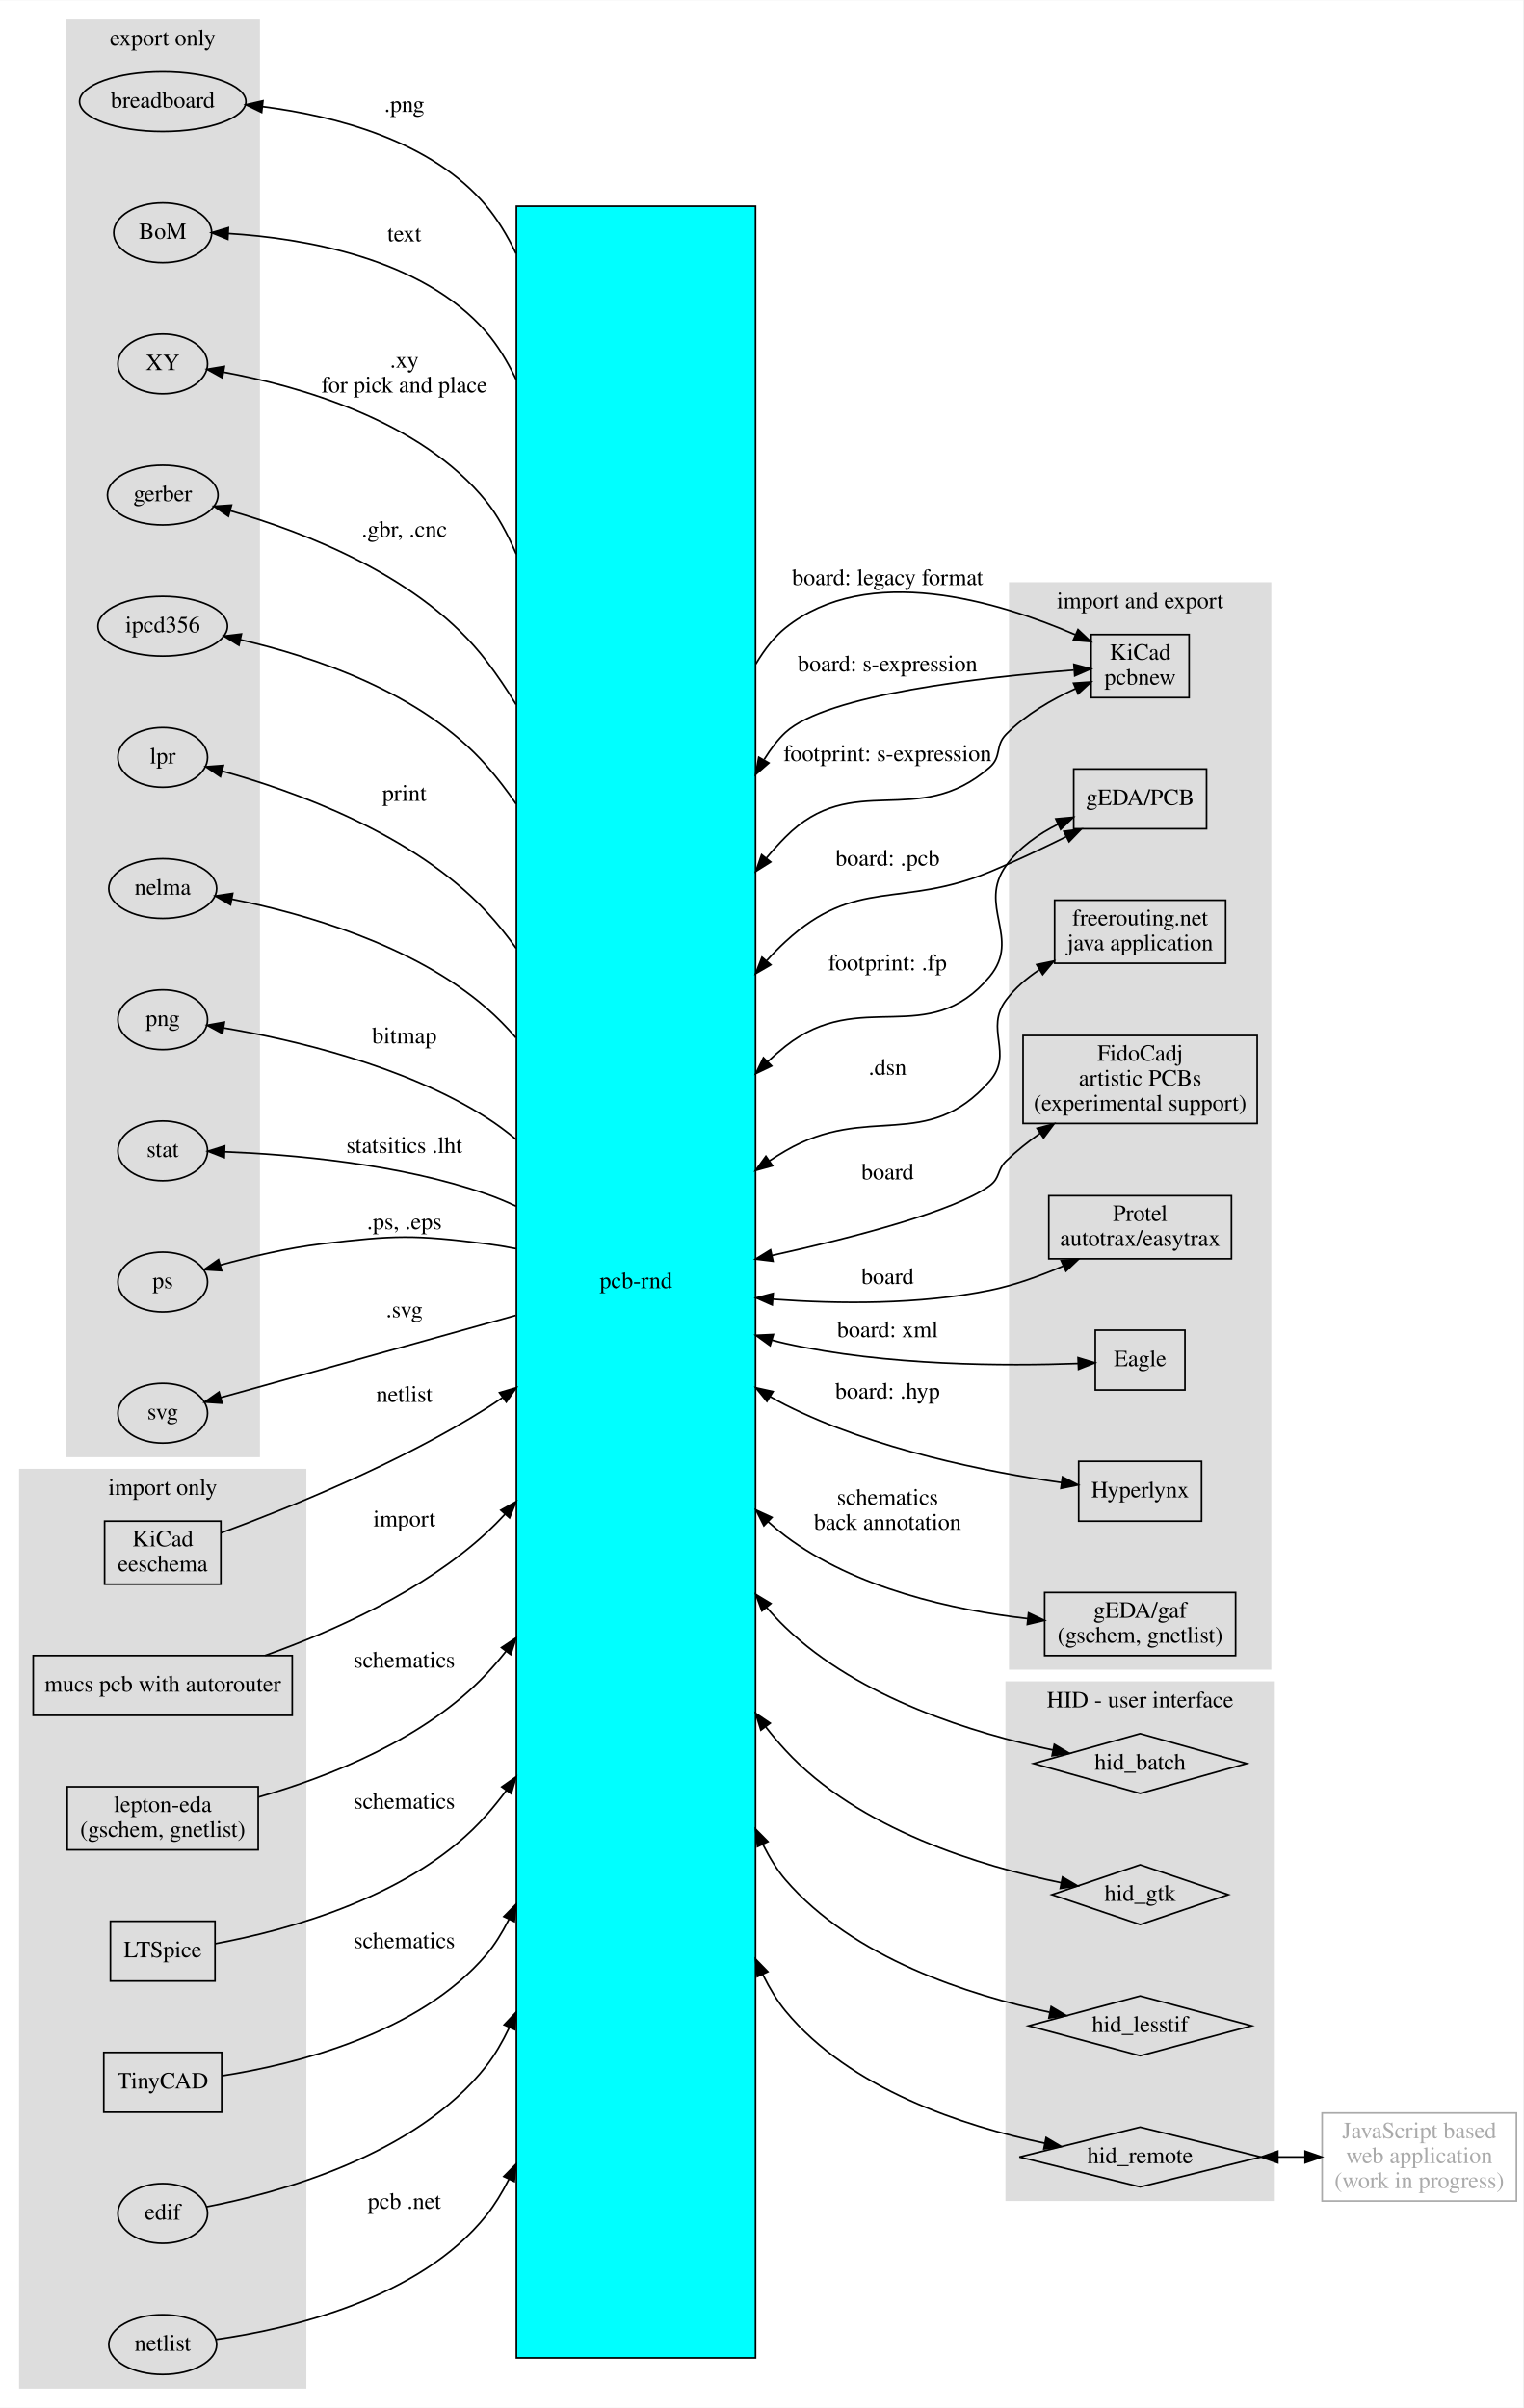
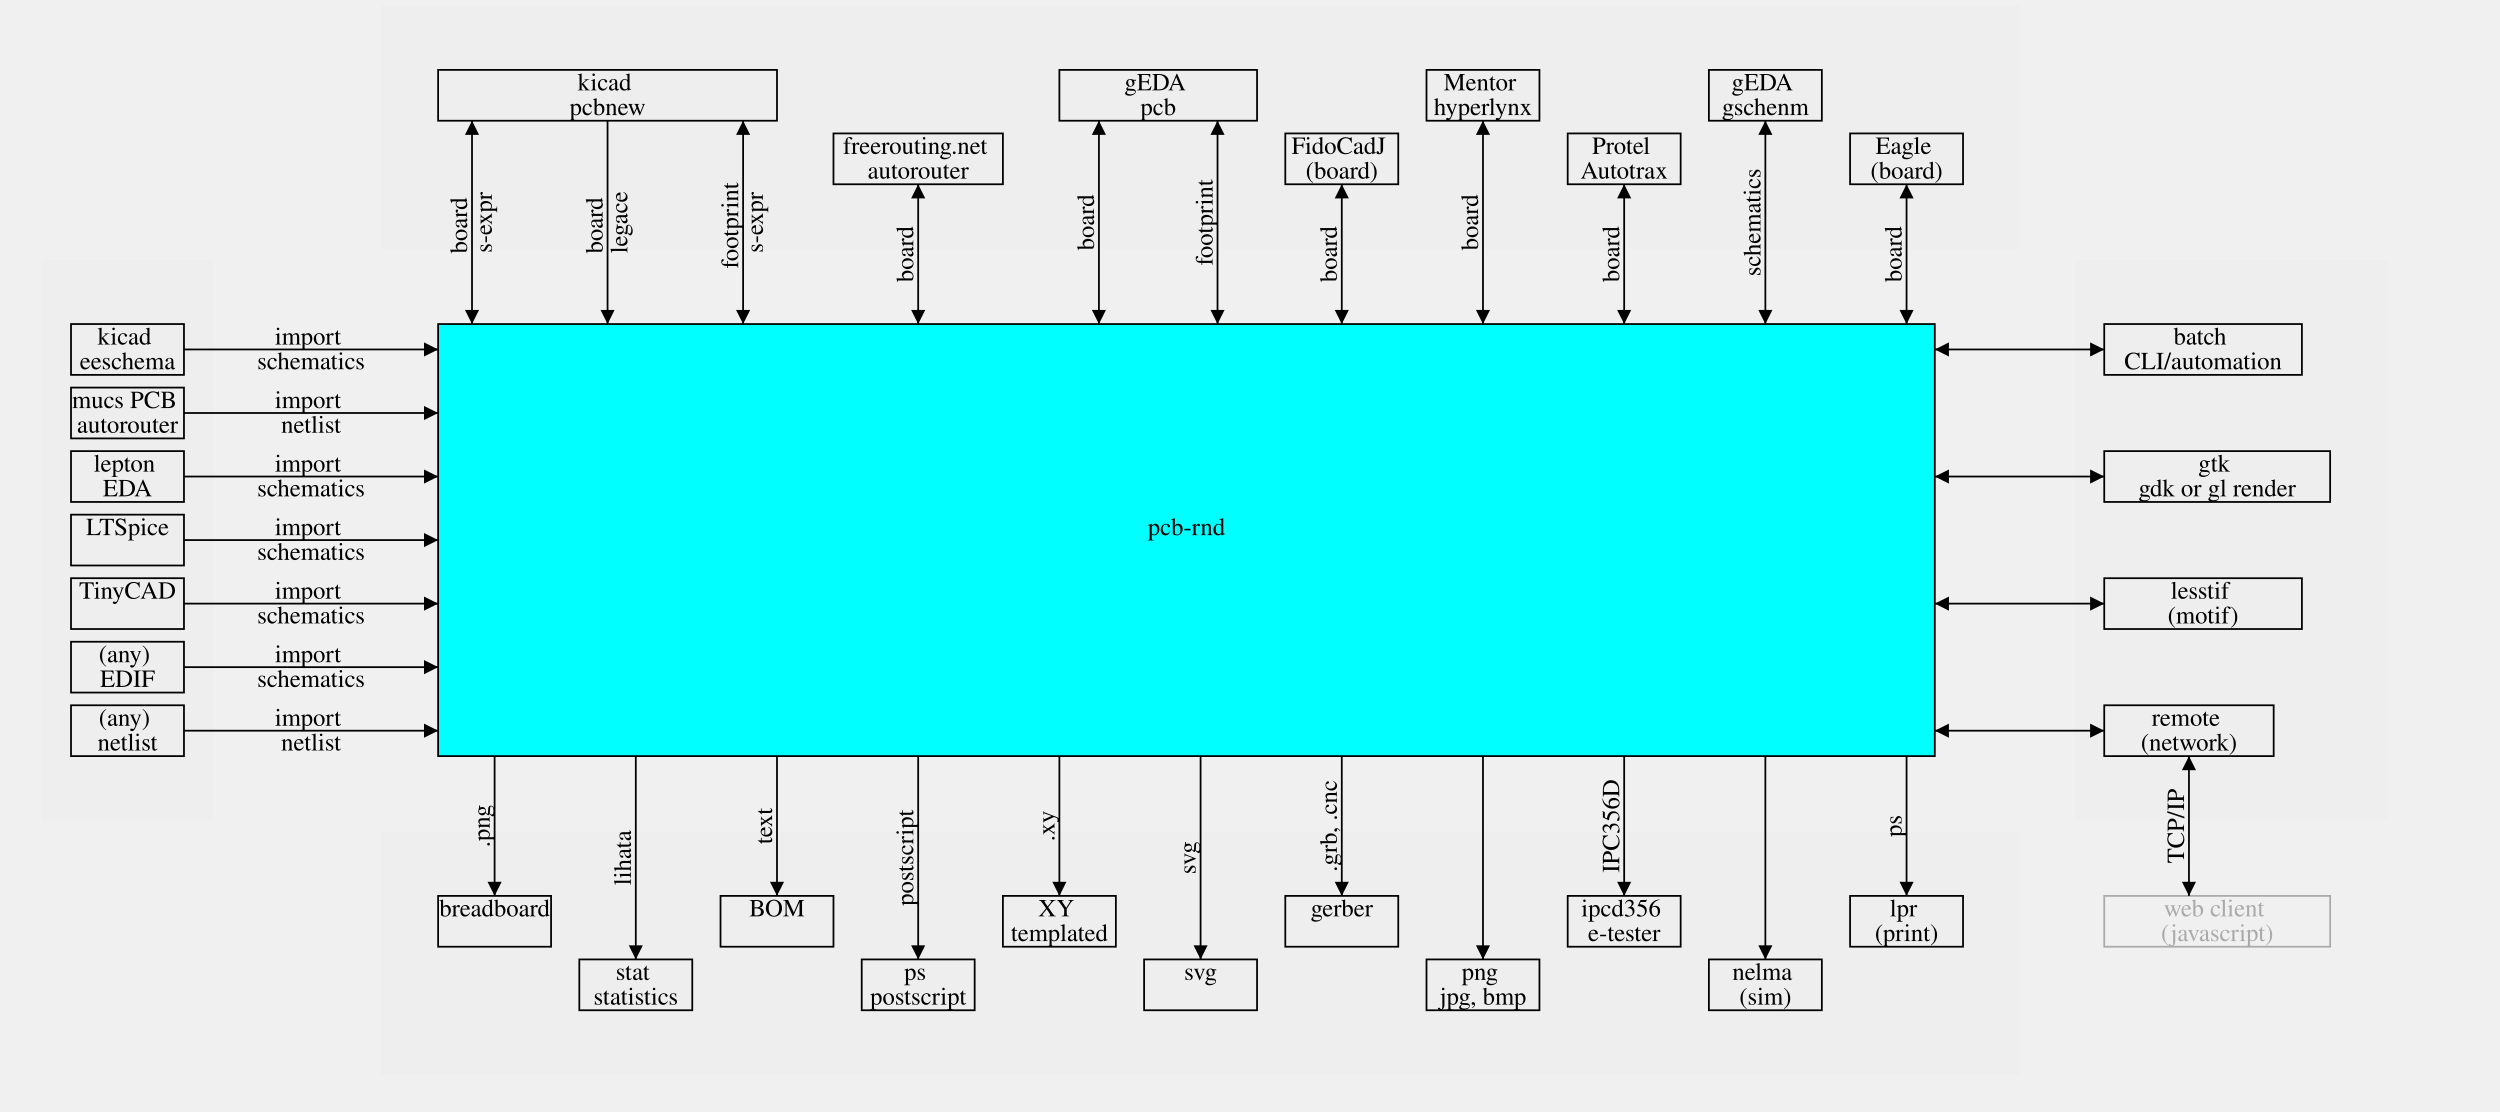
- <svg xmlns="http://www.w3.org/2000/svg" width="917pt" height="1450pt" viewBox="0.00 0.00 917.23 1450.00">
-   <g id="graph0" class="graph" transform="scale(1 1) rotate(0) translate(4 1446)">
-     <polygon fill="white" stroke="none" points="-4,4 -4,-1446 913.227,-1446 913.227,4 -4,4" />
-     <g id="clust1" class="cluster">
-       <polygon fill="#dddddd" stroke="#dddddd" points="602,-121 602,-433 763.227,-433 763.227,-121 602,-121" />
-       <text text-anchor="middle" x="682.613" y="-417.8" font-family="Times,serif" font-size="14.00">HID - user interface</text>
-     </g>
-     <g id="clust2" class="cluster">
-       <polygon fill="#dddddd" stroke="#dddddd" points="8,-8 8,-561 180,-561 180,-8 8,-8" />
-       <text text-anchor="middle" x="94" y="-545.8" font-family="Times,serif" font-size="14.00">import only</text>
-     </g>
-     <g id="clust3" class="cluster">
-       <polygon fill="#dddddd" stroke="#dddddd" points="35.954,-569 35.954,-1434 152.046,-1434 152.046,-569 35.954,-569" />
-       <text text-anchor="middle" x="94" y="-1418.8" font-family="Times,serif" font-size="14.00">export only</text>
-     </g>
-     <g id="clust4" class="cluster">
-       <polygon fill="#dddddd" stroke="#dddddd" points="604.113,-441 604.113,-1095 761.113,-1095 761.113,-441 604.113,-441" />
-       <text text-anchor="middle" x="682.613" y="-1079.8" font-family="Times,serif" font-size="14.00">import and export</text>
-     </g>
-     <g id="node1" class="node">
-       <polygon fill="cyan" stroke="black" points="451,-1322 307,-1322 307,-26 451,-26 451,-1322" />
-       <text text-anchor="middle" x="379" y="-670.3" font-family="Times,serif" font-size="14.00">pcb-rnd</text>
-     </g>
-     <g id="node2" class="node">
-       <polygon fill="none" stroke="black" points="712.113,-1064 653.113,-1064 653.113,-1026 712.113,-1026 712.113,-1064" />
-       <text text-anchor="middle" x="682.613" y="-1048.8" font-family="Times,serif" font-size="14.00">KiCad</text>
-       <text text-anchor="middle" x="682.613" y="-1033.8" font-family="Times,serif" font-size="14.00">pcbnew</text>
-     </g>
-     <g id="edge1" class="edge">
-       <path fill="none" stroke="black" d="M451.14,-1046.22C456.687,-1055.49 462.632,-1062.91 469,-1068 518.684,-1107.71 597.085,-1083.97 643.518,-1063.92" />
-       <polygon fill="black" stroke="black" points="645.216,-1067 652.919,-1059.72 642.361,-1060.61 645.216,-1067" />
-       <text text-anchor="middle" x="530.5" y="-1093.8" font-family="Times,serif" font-size="14.00">board: legacy format</text>
-     </g>
-     <g id="edge2" class="edge">
-       <path fill="none" stroke="black" d="M456.192,-988.734C460.316,-995.408 464.587,-1000.91 469,-1005 493.737,-1027.91 588.344,-1038.36 642.657,-1042.56" />
-       <polygon fill="black" stroke="black" points="459.029,-986.641 451.048,-979.673 452.942,-990.098 459.029,-986.641" />
-       <polygon fill="black" stroke="black" points="642.719,-1046.07 652.949,-1043.32 643.233,-1039.09 642.719,-1046.07" />
-       <text text-anchor="middle" x="530.5" y="-1041.8" font-family="Times,serif" font-size="14.00">board: s-expression</text>
-     </g>
-     <g id="edge3" class="edge">
-       <path fill="none" stroke="black" d="M457.555,-929.4C461.196,-933.767 465.009,-937.975 469,-942 509.674,-983.018 548.499,-945.993 592,-984 599.484,-990.539 595.015,-996.931 602,-1004 613.653,-1015.79 629.413,-1024.88 643.836,-1031.46" />
-       <polygon fill="black" stroke="black" points="460.142,-927.03 451.183,-921.374 454.66,-931.382 460.142,-927.03" />
-       <polygon fill="black" stroke="black" points="642.494,-1034.69 653.064,-1035.43 645.26,-1028.26 642.494,-1034.69" />
-       <text text-anchor="middle" x="530.5" y="-987.8" font-family="Times,serif" font-size="14.00">footprint: s-expression</text>
-     </g>
-     <g id="node4" class="node">
-       <polygon fill="none" stroke="black" points="722.613,-983 642.613,-983 642.613,-947 722.613,-947 722.613,-983" />
-       <text text-anchor="middle" x="682.613" y="-961.3" font-family="Times,serif" font-size="14.00">gEDA/PCB</text>
-     </g>
-     <g id="edge9" class="edge">
-       <path fill="none" stroke="black" d="M457.754,-867.605C461.343,-871.584 465.09,-875.393 469,-879 511.458,-918.169 538.632,-898.892 592,-921 607.237,-927.312 623.528,-935.011 637.984,-942.193" />
-       <polygon fill="black" stroke="black" points="460.201,-865.082 451.044,-859.754 454.88,-869.63 460.201,-865.082" />
-       <polygon fill="black" stroke="black" points="636.683,-945.456 647.19,-946.819 639.826,-939.202 636.683,-945.456" />
-       <text text-anchor="middle" x="530.5" y="-924.8" font-family="Times,serif" font-size="14.00">board: .pcb</text>
-     </g>
-     <g id="edge10" class="edge">
-       <path fill="none" stroke="black" d="M458.445,-806.845C461.856,-810.064 465.374,-813.128 469,-816 514.278,-851.871 555.01,-813.631 592,-858 611.279,-881.125 584.343,-900.614 602,-925 609.807,-935.783 621.363,-943.836 633.264,-949.777" />
-       <polygon fill="black" stroke="black" points="460.7,-804.15 451.15,-799.561 455.754,-809.104 460.7,-804.15" />
-       <polygon fill="black" stroke="black" points="631.824,-952.967 642.377,-953.918 634.721,-946.594 631.824,-952.967" />
-       <text text-anchor="middle" x="530.5" y="-861.8" font-family="Times,serif" font-size="14.00">footprint: .fp</text>
-     </g>
-     <g id="node5" class="node">
-       <polygon fill="none" stroke="black" points="734.113,-904 631.113,-904 631.113,-866 734.113,-866 734.113,-904" />
-       <text text-anchor="middle" x="682.613" y="-888.8" font-family="Times,serif" font-size="14.00">freerouting.net</text>
-       <text text-anchor="middle" x="682.613" y="-873.8" font-family="Times,serif" font-size="14.00">java application</text>
-     </g>
-     <g id="edge11" class="edge">
-       <path fill="none" stroke="black" d="M459.377,-747.007C462.563,-749.115 465.775,-751.122 469,-753 518.914,-782.078 553.844,-751.63 592,-795 606.682,-811.688 588.579,-826.283 602,-844 607.33,-851.037 614.213,-856.969 621.697,-861.941" />
-       <polygon fill="black" stroke="black" points="461.227,-744.031 451.014,-741.212 457.24,-749.785 461.227,-744.031" />
-       <polygon fill="black" stroke="black" points="620.326,-865.2 630.701,-867.344 623.927,-859.198 620.326,-865.2" />
-       <text text-anchor="middle" x="530.5" y="-798.8" font-family="Times,serif" font-size="14.00">.dsn</text>
-     </g>
-     <g id="node12" class="node">
-       <polygon fill="none" stroke="black" points="753.113,-822.5 612.113,-822.5 612.113,-769.5 753.113,-769.5 753.113,-822.5" />
-       <text text-anchor="middle" x="682.613" y="-807.3" font-family="Times,serif" font-size="14.00">FidoCadj</text>
-       <text text-anchor="middle" x="682.613" y="-792.3" font-family="Times,serif" font-size="14.00">artistic PCBs</text>
-       <text text-anchor="middle" x="682.613" y="-777.3" font-family="Times,serif" font-size="14.00">(experimental support)</text>
-     </g>
-     <g id="edge4" class="edge">
-       <path fill="none" stroke="black" d="M460.976,-690.007C511.482,-701.148 570.785,-716.696 592,-732 598.498,-736.687 596.233,-741.438 602,-747 608.13,-752.911 615.091,-758.458 622.286,-763.541" />
-       <polygon fill="black" stroke="black" points="461.522,-686.544 451.006,-687.839 460.034,-693.384 461.522,-686.544" />
-       <polygon fill="black" stroke="black" points="620.556,-766.596 630.803,-769.289 624.472,-760.794 620.556,-766.596" />
-       <text text-anchor="middle" x="530.5" y="-735.8" font-family="Times,serif" font-size="14.00">board</text>
-     </g>
-     <g id="node13" class="node">
-       <polygon fill="none" stroke="black" points="737.613,-726 627.613,-726 627.613,-688 737.613,-688 737.613,-726" />
-       <text text-anchor="middle" x="682.613" y="-710.8" font-family="Times,serif" font-size="14.00">Protel</text>
-       <text text-anchor="middle" x="682.613" y="-695.8" font-family="Times,serif" font-size="14.00">autotrax/easytrax</text>
-     </g>
-     <g id="edge5" class="edge">
-       <path fill="none" stroke="black" d="M461.537,-663.645C501.265,-660.731 549.518,-660.365 592,-669 606.935,-672.036 622.469,-677.649 636.327,-683.646" />
-       <polygon fill="black" stroke="black" points="461.054,-660.173 451.365,-664.46 461.613,-667.15 461.054,-660.173" />
-       <polygon fill="black" stroke="black" points="635.069,-686.919 645.624,-687.833 637.943,-680.536 635.069,-686.919" />
-       <text text-anchor="middle" x="530.5" y="-672.8" font-family="Times,serif" font-size="14.00">board</text>
-     </g>
-     <g id="node14" class="node">
-       <polygon fill="none" stroke="black" points="709.613,-645 655.613,-645 655.613,-609 709.613,-609 709.613,-645" />
-       <text text-anchor="middle" x="682.613" y="-623.3" font-family="Times,serif" font-size="14.00">Eagle</text>
-     </g>
-     <g id="edge6" class="edge">
-       <path fill="none" stroke="black" d="M460.957,-639.002C463.651,-638.268 466.336,-637.597 469,-637 529.665,-623.403 602.422,-623.358 645.175,-624.926" />
-       <polygon fill="black" stroke="black" points="459.777,-635.701 451.191,-641.908 461.774,-642.41 459.777,-635.701" />
-       <polygon fill="black" stroke="black" points="645.235,-628.432 655.372,-625.352 645.527,-621.438 645.235,-628.432" />
-       <text text-anchor="middle" x="530.5" y="-640.8" font-family="Times,serif" font-size="14.00">board: xml</text>
-     </g>
-     <g id="node15" class="node">
-       <polygon fill="none" stroke="black" points="719.613,-566 645.613,-566 645.613,-530 719.613,-530 719.613,-566" />
-       <text text-anchor="middle" x="682.613" y="-544.3" font-family="Times,serif" font-size="14.00">Hyperlynx</text>
-     </g>
-     <g id="edge7" class="edge">
-       <path fill="none" stroke="black" d="M459.752,-605.04C462.814,-603.25 465.9,-601.562 469,-600 522.521,-573.032 590.793,-559.556 635.327,-553.184" />
-       <polygon fill="black" stroke="black" points="457.862,-602.094 451.203,-610.335 461.547,-608.045 457.862,-602.094" />
-       <polygon fill="black" stroke="black" points="635.85,-556.645 645.283,-551.821 634.901,-549.709 635.85,-556.645" />
-       <text text-anchor="middle" x="530.5" y="-603.8" font-family="Times,serif" font-size="14.00">board: .hyp</text>
-     </g>
-     <g id="node16" class="node">
-       <polygon fill="none" stroke="black" points="682.613,-402 618.431,-384 682.613,-366 746.796,-384 682.613,-402" />
-       <text text-anchor="middle" x="682.613" y="-380.3" font-family="Times,serif" font-size="14.00">hid_batch</text>
-     </g>
-     <g id="edge30" class="edge">
-       <path fill="none" stroke="black" d="M457.571,-478.088C461.217,-473.875 465.024,-469.834 469,-466 513.438,-423.143 582.701,-402.066 630.013,-392.14" />
-       <polygon fill="black" stroke="black" points="454.835,-475.904 451.182,-485.85 460.24,-480.353 454.835,-475.904" />
-       <polygon fill="black" stroke="black" points="630.935,-395.525 640.054,-390.131 629.562,-388.661 630.935,-395.525" />
-     </g>
-     <g id="node17" class="node">
-       <polygon fill="none" stroke="black" points="682.613,-323 629.491,-305 682.613,-287 735.736,-305 682.613,-323" />
-       <text text-anchor="middle" x="682.613" y="-301.3" font-family="Times,serif" font-size="14.00">hid_gtk</text>
-     </g>
-     <g id="edge31" class="edge">
-       <path fill="none" stroke="black" d="M457.201,-405.972C460.949,-401.143 464.879,-396.477 469,-392 513.005,-344.197 587.105,-322.002 635.176,-312.182" />
-       <polygon fill="black" stroke="black" points="454.209,-404.131 451.064,-414.248 459.832,-408.301 454.209,-404.131" />
-       <polygon fill="black" stroke="black" points="635.87,-315.613 645.019,-310.27 634.535,-308.742 635.87,-315.613" />
-     </g>
-     <g id="node18" class="node">
-       <polygon fill="none" stroke="black" points="682.613,-244 615.416,-226 682.613,-208 749.811,-226 682.613,-244" />
-       <text text-anchor="middle" x="682.613" y="-222.3" font-family="Times,serif" font-size="14.00">hid_lesstif</text>
-     </g>
-     <g id="edge32" class="edge">
-       <path fill="none" stroke="black" d="M455.381,-335.34C459.773,-326.676 464.316,-319.445 469,-314 509.616,-266.781 579.62,-244.437 628.152,-234.183" />
-       <polygon fill="black" stroke="black" points="452.174,-333.934 451.04,-344.468 458.495,-336.941 452.174,-333.934" />
-       <polygon fill="black" stroke="black" points="629.048,-237.573 638.164,-232.174 627.67,-230.71 629.048,-237.573" />
-     </g>
-     <g id="node19" class="node">
-       <polygon fill="none" stroke="black" points="682.613,-165 609.886,-147 682.613,-129 755.34,-147 682.613,-165" />
-       <text text-anchor="middle" x="682.613" y="-143.3" font-family="Times,serif" font-size="14.00">hid_remote</text>
-     </g>
-     <g id="edge33" class="edge">
-       <path fill="none" stroke="black" d="M455.311,-256.98C459.663,-248.215 464.225,-240.795 469,-235 507.896,-187.795 576.319,-165.577 625.036,-155.343" />
-       <polygon fill="black" stroke="black" points="452.074,-255.641 451.028,-266.184 458.42,-258.594 452.074,-255.641" />
-       <polygon fill="black" stroke="black" points="625.991,-158.722 635.115,-153.336 624.624,-151.856 625.991,-158.722" />
-     </g>
-     <g id="node22" class="node">
-       <ellipse fill="none" stroke="black" cx="94" cy="-1385" rx="50.091" ry="18" />
-       <text text-anchor="middle" x="94" y="-1381.3" font-family="Times,serif" font-size="14.00">breadboard</text>
-     </g>
-     <g id="edge13" class="edge">
-       <path fill="none" stroke="black" d="M306.792,-1293.49C301.295,-1304.77 295.376,-1314.38 289,-1322 256.01,-1361.44 198.038,-1376.4 154.034,-1381.97" />
-       <polygon fill="black" stroke="black" points="153.564,-1378.5 144.023,-1383.11 154.354,-1385.46 153.564,-1378.5" />
-       <text text-anchor="middle" x="239.5" y="-1378.8" font-family="Times,serif" font-size="14.00">.png</text>
-     </g>
-     <g id="node23" class="node">
-       <ellipse fill="none" stroke="black" cx="94" cy="-1306" rx="29.497" ry="18" />
-       <text text-anchor="middle" x="94" y="-1302.3" font-family="Times,serif" font-size="14.00">BoM</text>
-     </g>
-     <g id="edge14" class="edge">
-       <path fill="none" stroke="black" d="M306.874,-1217.57C301.353,-1228.98 295.407,-1238.59 289,-1246 250.056,-1291.07 178.015,-1302.78 133.527,-1305.54" />
-       <polygon fill="black" stroke="black" points="133.204,-1302.05 123.39,-1306.04 133.551,-1309.04 133.204,-1302.05" />
-       <text text-anchor="middle" x="239.5" y="-1300.8" font-family="Times,serif" font-size="14.00">text</text>
-     </g>
-     <g id="node24" class="node">
-       <ellipse fill="none" stroke="black" cx="94" cy="-1227" rx="27" ry="18" />
-       <text text-anchor="middle" x="94" y="-1223.3" font-family="Times,serif" font-size="14.00">XY</text>
-     </g>
-     <g id="edge15" class="edge">
-       <path fill="none" stroke="black" d="M306.921,-1112.45C301.339,-1125.35 295.372,-1136.07 289,-1144 249.384,-1193.31 174.96,-1213.86 130.7,-1222.02" />
-       <polygon fill="black" stroke="black" points="129.929,-1218.6 120.67,-1223.75 131.12,-1225.49 129.929,-1218.6" />
-       <text text-anchor="middle" x="239.5" y="-1224.8" font-family="Times,serif" font-size="14.00">.xy</text>
-       <text text-anchor="middle" x="239.5" y="-1209.8" font-family="Times,serif" font-size="14.00">for pick and place</text>
-     </g>
-     <g id="node25" class="node">
-       <ellipse fill="none" stroke="black" cx="94" cy="-1148" rx="33.295" ry="18" />
-       <text text-anchor="middle" x="94" y="-1144.3" font-family="Times,serif" font-size="14.00">gerber</text>
-     </g>
-     <g id="edge16" class="edge">
-       <path fill="none" stroke="black" d="M306.792,-1021.83C301.287,-1030.88 295.367,-1039.64 289,-1048 250.569,-1098.49 179.407,-1125.71 134.778,-1138.51" />
-       <polygon fill="black" stroke="black" points="133.572,-1135.21 124.859,-1141.24 135.43,-1141.96 133.572,-1135.21" />
-       <text text-anchor="middle" x="239.5" y="-1122.8" font-family="Times,serif" font-size="14.00">.gbr, .cnc</text>
-     </g>
-     <g id="node26" class="node">
-       <ellipse fill="none" stroke="black" cx="94" cy="-1069" rx="38.993" ry="18" />
-       <text text-anchor="middle" x="94" y="-1065.3" font-family="Times,serif" font-size="14.00">ipcd356</text>
-     </g>
-     <g id="edge17" class="edge">
-       <path fill="none" stroke="black" d="M306.835,-961.957C301.325,-970.008 295.391,-977.72 289,-985 250.475,-1028.88 184.9,-1050.67 140.78,-1060.87" />
-       <polygon fill="black" stroke="black" points="139.897,-1057.48 130.883,-1063.05 141.402,-1064.32 139.897,-1057.48" />
-     </g>
-     <g id="node27" class="node">
-       <ellipse fill="none" stroke="black" cx="94" cy="-990" rx="27" ry="18" />
-       <text text-anchor="middle" x="94" y="-986.3" font-family="Times,serif" font-size="14.00">lpr</text>
-     </g>
-     <g id="edge18" class="edge">
-       <path fill="none" stroke="black" d="M306.88,-874.991C301.337,-882.747 295.386,-890.131 289,-897 245.208,-944.104 172.555,-969.917 129.68,-981.77" />
-       <polygon fill="black" stroke="black" points="128.735,-978.399 119.972,-984.355 130.536,-985.164 128.735,-978.399" />
-       <text text-anchor="middle" x="239.5" y="-963.8" font-family="Times,serif" font-size="14.00">print</text>
-     </g>
-     <g id="node28" class="node">
-       <ellipse fill="none" stroke="black" cx="94" cy="-911" rx="32.494" ry="18" />
-       <text text-anchor="middle" x="94" y="-907.3" font-family="Times,serif" font-size="14.00">nelma</text>
-     </g>
-     <g id="edge19" class="edge">
-       <path fill="none" stroke="black" d="M306.705,-821.169C301.161,-827.556 295.263,-833.554 289,-839 244.797,-877.438 178.2,-896.121 135.668,-904.62" />
-       <polygon fill="black" stroke="black" points="134.836,-901.215 125.664,-906.52 136.142,-908.092 134.836,-901.215" />
-     </g>
-     <g id="node29" class="node">
-       <ellipse fill="none" stroke="black" cx="94" cy="-832" rx="27" ry="18" />
-       <text text-anchor="middle" x="94" y="-828.3" font-family="Times,serif" font-size="14.00">png</text>
-     </g>
-     <g id="edge20" class="edge">
-       <path fill="none" stroke="black" d="M306.88,-759.852C301.119,-764.644 295.141,-769.09 289,-773 239.28,-804.651 171.615,-820.138 130.745,-827.066" />
-       <polygon fill="black" stroke="black" points="130.025,-823.636 120.71,-828.685 131.14,-830.547 130.025,-823.636" />
-       <text text-anchor="middle" x="239.5" y="-817.8" font-family="Times,serif" font-size="14.00">bitmap</text>
-     </g>
-     <g id="node30" class="node">
-       <ellipse fill="none" stroke="black" cx="94" cy="-674" rx="27" ry="18" />
-       <text text-anchor="middle" x="94" y="-670.3" font-family="Times,serif" font-size="14.00">ps</text>
-     </g>
-     <g id="edge21" class="edge">
-       <path fill="none" stroke="black" d="M306.9,-694.063C300.881,-695.245 294.858,-696.255 289,-697 245.351,-702.549 233.69,-702.213 190,-697 169.339,-694.535 146.676,-689.154 128.668,-684.217" />
-       <polygon fill="black" stroke="black" points="129.495,-680.814 118.92,-681.464 127.593,-687.55 129.495,-680.814" />
-       <text text-anchor="middle" x="239.5" y="-705.8" font-family="Times,serif" font-size="14.00">.ps, .eps</text>
-     </g>
-     <g id="node31" class="node">
-       <ellipse fill="none" stroke="black" cx="94" cy="-753" rx="27" ry="18" />
-       <text text-anchor="middle" x="94" y="-749.3" font-family="Times,serif" font-size="14.00">stat</text>
-     </g>
-     <g id="edge22" class="edge">
-       <path fill="none" stroke="black" d="M306.825,-719.67C300.926,-722.435 294.944,-724.93 289,-727 236.122,-745.418 170.942,-750.898 131.203,-752.465" />
-       <polygon fill="black" stroke="black" points="131.065,-748.967 121.186,-752.797 131.297,-755.963 131.065,-748.967" />
-       <text text-anchor="middle" x="239.5" y="-751.8" font-family="Times,serif" font-size="14.00">statsitics .lht</text>
-     </g>
-     <g id="node32" class="node">
-       <ellipse fill="none" stroke="black" cx="94" cy="-595" rx="27" ry="18" />
-       <text text-anchor="middle" x="94" y="-591.3" font-family="Times,serif" font-size="14.00">svg</text>
-     </g>
-     <g id="edge23" class="edge">
-       <path fill="none" stroke="black" d="M306.596,-653.927C300.644,-652.258 294.719,-650.599 289,-649 232.903,-633.314 167.651,-615.173 128.922,-604.416" />
-       <polygon fill="black" stroke="black" points="129.773,-601.02 119.201,-601.716 127.9,-607.765 129.773,-601.02" />
-       <text text-anchor="middle" x="239.5" y="-652.8" font-family="Times,serif" font-size="14.00">.svg</text>
-     </g>
-     <g id="node3" class="node">
-       <polygon fill="none" stroke="black" points="129,-530 59,-530 59,-492 129,-492 129,-530" />
-       <text text-anchor="middle" x="94" y="-514.8" font-family="Times,serif" font-size="14.00">KiCad</text>
-       <text text-anchor="middle" x="94" y="-499.8" font-family="Times,serif" font-size="14.00">eeschema</text>
-     </g>
-     <g id="edge8" class="edge">
-       <path fill="none" stroke="black" d="M129.079,-522.887C169.024,-537.574 236.441,-564.742 289,-598 292.192,-600.02 295.391,-602.148 298.577,-604.357" />
-       <polygon fill="black" stroke="black" points="296.805,-607.393 306.972,-610.375 300.884,-601.704 296.805,-607.393" />
-       <text text-anchor="middle" x="239.5" y="-601.8" font-family="Times,serif" font-size="14.00">netlist</text>
-     </g>
-     <g id="node6" class="node">
-       <polygon fill="none" stroke="black" points="172,-449 16,-449 16,-413 172,-413 172,-449" />
-       <text text-anchor="middle" x="94" y="-427.3" font-family="Times,serif" font-size="14.00">mucs pcb with autorouter</text>
-     </g>
-     <g id="edge12" class="edge">
-       <path fill="none" stroke="black" d="M155.669,-449.063C197.004,-463.754 250.926,-487.857 289,-523 292.815,-526.522 296.517,-530.245 300.104,-534.126" />
-       <polygon fill="black" stroke="black" points="297.617,-536.597 306.86,-541.776 302.864,-531.964 297.617,-536.597" />
-       <text text-anchor="middle" x="239.5" y="-526.8" font-family="Times,serif" font-size="14.00">import</text>
-     </g>
-     <g id="node7" class="node">
-       <polygon fill="none" stroke="black" points="740.113,-487 625.113,-487 625.113,-449 740.113,-449 740.113,-487" />
-       <text text-anchor="middle" x="682.613" y="-471.8" font-family="Times,serif" font-size="14.00">gEDA/gaf</text>
-       <text text-anchor="middle" x="682.613" y="-456.8" font-family="Times,serif" font-size="14.00">(gschem, gnetlist)</text>
-     </g>
-     <g id="edge28" class="edge">
-       <path fill="none" stroke="black" d="M615.007,-471.248C569.926,-476.439 511.138,-489.356 469,-521 465.378,-523.72 461.877,-526.635 458.497,-529.712" />
-       <polygon fill="black" stroke="black" points="615.409,-474.725 624.988,-470.198 614.676,-467.764 615.409,-474.725" />
-       <polygon fill="black" stroke="black" points="456.034,-527.224 451.287,-536.696 460.905,-532.252 456.034,-527.224" />
-       <text text-anchor="middle" x="530.5" y="-539.8" font-family="Times,serif" font-size="14.00">schematics</text>
-       <text text-anchor="middle" x="530.5" y="-524.8" font-family="Times,serif" font-size="14.00">back annotation</text>
-     </g>
-     <g id="node8" class="node">
-       <polygon fill="none" stroke="black" points="151.5,-370 36.5,-370 36.5,-332 151.5,-332 151.5,-370" />
-       <text text-anchor="middle" x="94" y="-354.8" font-family="Times,serif" font-size="14.00">lepton-eda</text>
-       <text text-anchor="middle" x="94" y="-339.8" font-family="Times,serif" font-size="14.00">(gschem, gnetlist)</text>
-     </g>
-     <g id="edge27" class="edge">
-       <path fill="none" stroke="black" d="M151.661,-363.771C194.561,-376.128 252.198,-398.884 289,-438 293.085,-442.342 296.987,-446.889 300.714,-451.607" />
-       <polygon fill="black" stroke="black" points="298.006,-453.83 306.823,-459.705 303.594,-449.614 298.006,-453.83" />
-       <text text-anchor="middle" x="239.5" y="-441.8" font-family="Times,serif" font-size="14.00">schematics</text>
-     </g>
-     <g id="node9" class="node">
-       <polygon fill="none" stroke="black" points="125.5,-289 62.5,-289 62.5,-253 125.5,-253 125.5,-289" />
-       <text text-anchor="middle" x="94" y="-267.3" font-family="Times,serif" font-size="14.00">LTSpice</text>
-     </g>
-     <g id="edge25" class="edge">
-       <path fill="none" stroke="black" d="M125.732,-275.512C168.603,-283.441 245.929,-303.959 289,-353 293.195,-357.776 297.194,-362.734 301.005,-367.85" />
-       <polygon fill="black" stroke="black" points="298.179,-369.915 306.843,-376.014 303.874,-365.843 298.179,-369.915" />
-       <text text-anchor="middle" x="239.5" y="-356.8" font-family="Times,serif" font-size="14.00">schematics</text>
-     </g>
-     <g id="node10" class="node">
-       <polygon fill="none" stroke="black" points="129.5,-210 58.5,-210 58.5,-174 129.5,-174 129.5,-210" />
-       <text text-anchor="middle" x="94" y="-188.3" font-family="Times,serif" font-size="14.00">TinyCAD</text>
-     </g>
-     <g id="edge29" class="edge">
-       <path fill="none" stroke="black" d="M129.769,-195.913C173.643,-202.761 248.275,-221.102 289,-269 293.672,-274.495 298.159,-281.612 302.459,-290.062" />
-       <polygon fill="black" stroke="black" points="299.416,-291.813 306.874,-299.339 305.737,-288.805 299.416,-291.813" />
-       <text text-anchor="middle" x="239.5" y="-272.8" font-family="Times,serif" font-size="14.00">schematics</text>
-     </g>
-     <g id="node11" class="node">
-       <polygon fill="none" stroke="#aaaaaa" points="909.227,-173.5 792.227,-173.5 792.227,-120.5 909.227,-120.5 909.227,-173.5" />
-       <text text-anchor="middle" x="850.727" y="-158.3" font-family="Times,serif" font-size="14.00" fill="#aaaaaa">JavaScript based</text>
-       <text text-anchor="middle" x="850.727" y="-143.3" font-family="Times,serif" font-size="14.00" fill="#aaaaaa">web application</text>
-       <text text-anchor="middle" x="850.727" y="-128.3" font-family="Times,serif" font-size="14.00" fill="#aaaaaa">(work in progress)</text>
-     </g>
-     <g id="edge34" class="edge">
-       <path fill="none" stroke="black" d="M765.556,-147C770.996,-147 776.442,-147 781.801,-147" />
-       <polygon fill="black" stroke="black" points="765.507,-143.5 755.507,-147 765.507,-150.5 765.507,-143.5" />
-       <polygon fill="black" stroke="black" points="781.975,-150.5 791.975,-147 781.975,-143.5 781.975,-150.5" />
-     </g>
-     <g id="node20" class="node">
-       <ellipse fill="none" stroke="black" cx="94" cy="-113" rx="27" ry="18" />
-       <text text-anchor="middle" x="94" y="-109.3" font-family="Times,serif" font-size="14.00">edif</text>
-     </g>
-     <g id="edge24" class="edge">
-       <path fill="none" stroke="black" d="M120.382,-117.014C162.478,-125.083 246.322,-147.408 289,-202 293.816,-208.161 298.405,-215.953 302.773,-225.103" />
-       <polygon fill="black" stroke="black" points="299.605,-226.594 306.893,-234.284 305.992,-223.727 299.605,-226.594" />
-     </g>
-     <g id="node21" class="node">
-       <ellipse fill="none" stroke="black" cx="94" cy="-34" rx="32.494" ry="18" />
-       <text text-anchor="middle" x="94" y="-30.3" font-family="Times,serif" font-size="14.00">netlist</text>
-     </g>
-     <g id="edge26" class="edge">
-       <path fill="none" stroke="black" d="M126.105,-37.132C169.793,-43.294 248.507,-61.181 289,-112 293.74,-117.949 298.232,-125.216 302.489,-133.621" />
-       <polygon fill="black" stroke="black" points="299.389,-135.253 306.84,-142.785 305.712,-132.25 299.389,-135.253" />
-       <text text-anchor="middle" x="239.5" y="-115.8" font-family="Times,serif" font-size="14.00">pcb .net</text>
-     </g>
+ <svg xmlns="http://www.w3.org/2000/svg" width="1376pt" height="612pt" viewBox="-8 -18 1384 630">
+   <g>
+     <marker id="ahs" viewBox="0 0 60 60" refX="0" refY="30" markerUnits="strokeWidth" markerWidth="8" markerHeight="10" orient="auto">
+       <path d="M 60 0 L 0 30 L 60 60 z" />
+     </marker>
+     <marker id="ahe" viewBox="-60 0 60 60" refX="0" refY="30" markerUnits="strokeWidth" markerWidth="8" markerHeight="10" orient="auto">
+       <g transform="scale(-1 1)">
+         <path d="M 60 0 L 0 30 L 60 60 z" />
+       </g>
+     </marker>
+     <polygon fill="#00ffff" stroke="#000000" points="224,165.6 1072,165.6  1072,410.4 224,410.4" />
+     <text fill="#000000" text-anchor="middle" x="648" y="288" font-family="Times,serif" font-size="14.00">
+       <tspan dy="-0.2em">pcb-rnd</tspan>
+     </text>
+     <polygon fill="#eeeeee" stroke="#eeeeee" points="192,-14.4 1120,-14.4  1120,122.4 192,122.4" />
+     <text fill="#000000" text-anchor="middle" x="656" y="54" font-family="Times,serif" font-size="14.00">
+       <tspan dy="-0.2em" />
+     </text>
+     <polygon fill="#eeeeee" stroke="#eeeeee" points="192,453.6 1120,453.6  1120,590.4 192,590.4" />
+     <text fill="#000000" text-anchor="middle" x="656" y="522" font-family="Times,serif" font-size="14.00">
+       <tspan dy="-0.2em" />
+     </text>
+     <polygon fill="#eeeeee" stroke="#eeeeee" points="1152,129.6 1328,129.6  1328,446.4 1152,446.4" />
+     <text fill="#000000" text-anchor="middle" x="1240" y="288" font-family="Times,serif" font-size="14.00">
+       <tspan dy="-0.2em" />
+     </text>
+     <polygon fill="#eeeeee" stroke="#eeeeee" points="0,129.6 96,129.6  96,446.4 0,446.4" />
+     <text fill="#000000" text-anchor="middle" x="48" y="288" font-family="Times,serif" font-size="14.00">
+       <tspan dy="-0.2em" />
+     </text>
+     <polygon fill="none" stroke="#000000" points="224,21.6 416,21.6  416,50.4 224,50.4" />
+     <text fill="#000000" text-anchor="middle" x="320" y="36" font-family="Times,serif" font-size="14.00">
+       <tspan dy="-0.2em">kicad</tspan>
+       <tspan x="320" dy="1em">pcbnew</tspan>
+     </text>
+     <polygon fill="none" stroke="#000000" points="1168,237.6 1296,237.6  1296,266.4 1168,266.4" />
+     <text fill="#000000" text-anchor="middle" x="1232" y="252" font-family="Times,serif" font-size="14.00">
+       <tspan dy="-0.2em">gtk</tspan>
+       <tspan x="1232" dy="1em">gdk or gl render</tspan>
+     </text>
+     <polygon fill="none" stroke="#aaaaaa" points="1168,489.6 1296,489.6  1296,518.4 1168,518.4" />
+     <text fill="#aaaaaa" text-anchor="middle" x="1232" y="504" font-family="Times,serif" font-size="14.00">
+       <tspan dy="-0.2em">web client</tspan>
+       <tspan x="1232" dy="1em">(javascript)</tspan>
+     </text>
+     <polygon fill="none" stroke="#000000" points="1168,165.6 1280,165.6  1280,194.4 1168,194.4" />
+     <text fill="#000000" text-anchor="middle" x="1224" y="180" font-family="Times,serif" font-size="14.00">
+       <tspan dy="-0.2em">batch</tspan>
+       <tspan x="1224" dy="1em">CLI/automation</tspan>
+     </text>
+     <polygon fill="none" stroke="#000000" points="1168,309.6 1280,309.6  1280,338.4 1168,338.4" />
+     <text fill="#000000" text-anchor="middle" x="1224" y="324" font-family="Times,serif" font-size="14.00">
+       <tspan dy="-0.2em">lesstif</tspan>
+       <tspan x="1224" dy="1em">(motif)</tspan>
+     </text>
+     <polygon fill="none" stroke="#000000" points="576,21.6 688,21.6  688,50.4 576,50.4" />
+     <text fill="#000000" text-anchor="middle" x="632" y="36" font-family="Times,serif" font-size="14.00">
+       <tspan dy="-0.2em">gEDA</tspan>
+       <tspan x="632" dy="1em">pcb</tspan>
+     </text>
+     <polygon fill="none" stroke="#000000" points="1168,381.6 1264,381.6  1264,410.4 1168,410.4" />
+     <text fill="#000000" text-anchor="middle" x="1216" y="396" font-family="Times,serif" font-size="14.00">
+       <tspan dy="-0.2em">remote</tspan>
+       <tspan x="1216" dy="1em">(network)</tspan>
+     </text>
+     <polygon fill="none" stroke="#000000" points="448,57.6 544,57.6  544,86.4 448,86.4" />
+     <text fill="#000000" text-anchor="middle" x="496" y="72" font-family="Times,serif" font-size="14.00">
+       <tspan dy="-0.2em">freerouting.net</tspan>
+       <tspan x="496" dy="1em">autorouter</tspan>
+     </text>
+     <polygon fill="none" stroke="#000000" points="864,489.6 928,489.6  928,518.4 864,518.4" />
+     <text fill="#000000" text-anchor="middle" x="896" y="504" font-family="Times,serif" font-size="14.00">
+       <tspan dy="-0.2em">ipcd356</tspan>
+       <tspan x="896" dy="1em">e-tester</tspan>
+     </text>
+     <polygon fill="none" stroke="#000000" points="704,489.6 768,489.6  768,518.4 704,518.4" />
+     <text fill="#000000" text-anchor="middle" x="736" y="504" font-family="Times,serif" font-size="14.00">
+       <tspan dy="-0.2em">gerber</tspan>
+     </text>
+     <polygon fill="none" stroke="#000000" points="16,345.6 80,345.6  80,374.4 16,374.4" />
+     <text fill="#000000" text-anchor="middle" x="48" y="360" font-family="Times,serif" font-size="14.00">
+       <tspan dy="-0.2em">(any)</tspan>
+       <tspan x="48" dy="1em">EDIF</tspan>
+     </text>
+     <polygon fill="none" stroke="#000000" points="16,309.6 80,309.6  80,338.4 16,338.4" />
+     <text fill="#000000" text-anchor="middle" x="48" y="324" font-family="Times,serif" font-size="14.00">
+       <tspan dy="-0.2em">TinyCAD</tspan>
+     </text>
+     <polygon fill="none" stroke="#000000" points="16,273.6 80,273.6  80,302.4 16,302.4" />
+     <text fill="#000000" text-anchor="middle" x="48" y="288" font-family="Times,serif" font-size="14.00">
+       <tspan dy="-0.2em">LTSpice</tspan>
+     </text>
+     <polygon fill="none" stroke="#000000" points="624,525.6 688,525.6  688,554.4 624,554.4" />
+     <text fill="#000000" text-anchor="middle" x="656" y="540" font-family="Times,serif" font-size="14.00">
+       <tspan dy="-0.2em">svg</tspan>
+     </text>
+     <polygon fill="none" stroke="#000000" points="544,489.6 608,489.6  608,518.4 544,518.4" />
+     <text fill="#000000" text-anchor="middle" x="576" y="504" font-family="Times,serif" font-size="14.00">
+       <tspan dy="-0.2em">XY</tspan>
+       <tspan x="576" dy="1em">templated</tspan>
+     </text>
+     <polygon fill="none" stroke="#000000" points="1024,489.6 1088,489.6  1088,518.4 1024,518.4" />
+     <text fill="#000000" text-anchor="middle" x="1056" y="504" font-family="Times,serif" font-size="14.00">
+       <tspan dy="-0.2em">lpr</tspan>
+       <tspan x="1056" dy="1em">(print)</tspan>
+     </text>
+     <polygon fill="none" stroke="#000000" points="784,525.6 848,525.6  848,554.4 784,554.4" />
+     <text fill="#000000" text-anchor="middle" x="816" y="540" font-family="Times,serif" font-size="14.00">
+       <tspan dy="-0.2em">png</tspan>
+       <tspan x="816" dy="1em">jpg, bmp</tspan>
+     </text>
+     <polygon fill="none" stroke="#000000" points="224,489.6 288,489.6  288,518.4 224,518.4" />
+     <text fill="#000000" text-anchor="middle" x="256" y="504" font-family="Times,serif" font-size="14.00">
+       <tspan dy="-0.2em">breadboard</tspan>
+     </text>
+     <polygon fill="none" stroke="#000000" points="464,525.6 528,525.6  528,554.4 464,554.4" />
+     <text fill="#000000" text-anchor="middle" x="496" y="540" font-family="Times,serif" font-size="14.00">
+       <tspan dy="-0.2em">ps</tspan>
+       <tspan x="496" dy="1em">postscript</tspan>
+     </text>
+     <polygon fill="none" stroke="#000000" points="16,201.6 80,201.6  80,230.4 16,230.4" />
+     <text fill="#000000" text-anchor="middle" x="48" y="216" font-family="Times,serif" font-size="14.00">
+       <tspan dy="-0.2em">mucs PCB</tspan>
+       <tspan x="48" dy="1em">autorouter</tspan>
+     </text>
+     <polygon fill="none" stroke="#000000" points="16,237.6 80,237.6  80,266.4 16,266.4" />
+     <text fill="#000000" text-anchor="middle" x="48" y="252" font-family="Times,serif" font-size="14.00">
+       <tspan dy="-0.2em">lepton</tspan>
+       <tspan x="48" dy="1em">EDA</tspan>
+     </text>
+     <polygon fill="none" stroke="#000000" points="944,525.6 1008,525.6  1008,554.4 944,554.4" />
+     <text fill="#000000" text-anchor="middle" x="976" y="540" font-family="Times,serif" font-size="14.00">
+       <tspan dy="-0.2em">nelma</tspan>
+       <tspan x="976" dy="1em">(sim)</tspan>
+     </text>
+     <polygon fill="none" stroke="#000000" points="16,165.6 80,165.6  80,194.4 16,194.4" />
+     <text fill="#000000" text-anchor="middle" x="48" y="180" font-family="Times,serif" font-size="14.00">
+       <tspan dy="-0.2em">kicad</tspan>
+       <tspan x="48" dy="1em">eeschema</tspan>
+     </text>
+     <polygon fill="none" stroke="#000000" points="384,489.6 448,489.6  448,518.4 384,518.4" />
+     <text fill="#000000" text-anchor="middle" x="416" y="504" font-family="Times,serif" font-size="14.00">
+       <tspan dy="-0.2em">BOM</tspan>
+     </text>
+     <polygon fill="none" stroke="#000000" points="16,381.6 80,381.6  80,410.4 16,410.4" />
+     <text fill="#000000" text-anchor="middle" x="48" y="396" font-family="Times,serif" font-size="14.00">
+       <tspan dy="-0.2em">(any)</tspan>
+       <tspan x="48" dy="1em">netlist</tspan>
+     </text>
+     <polygon fill="none" stroke="#000000" points="304,525.6 368,525.6  368,554.4 304,554.4" />
+     <text fill="#000000" text-anchor="middle" x="336" y="540" font-family="Times,serif" font-size="14.00">
+       <tspan dy="-0.2em">stat</tspan>
+       <tspan x="336" dy="1em">statistics</tspan>
+     </text>
+     <polygon fill="none" stroke="#000000" points="784,21.6 848,21.6  848,50.4 784,50.4" />
+     <text fill="#000000" text-anchor="middle" x="816" y="36" font-family="Times,serif" font-size="14.00">
+       <tspan dy="-0.2em">Mentor</tspan>
+       <tspan x="816" dy="1em">hyperlynx</tspan>
+     </text>
+     <polygon fill="none" stroke="#000000" points="944,21.6 1008,21.6  1008,50.4 944,50.4" />
+     <text fill="#000000" text-anchor="middle" x="976" y="36" font-family="Times,serif" font-size="14.00">
+       <tspan dy="-0.2em">gEDA</tspan>
+       <tspan x="976" dy="1em">gschenm</tspan>
+     </text>
+     <polygon fill="none" stroke="#000000" points="1024,57.6 1088,57.6  1088,86.4 1024,86.4" />
+     <text fill="#000000" text-anchor="middle" x="1056" y="72" font-family="Times,serif" font-size="14.00">
+       <tspan dy="-0.2em">Eagle</tspan>
+       <tspan x="1056" dy="1em">(board)</tspan>
+     </text>
+     <polygon fill="none" stroke="#000000" points="704,57.6 768,57.6  768,86.4 704,86.4" />
+     <text fill="#000000" text-anchor="middle" x="736" y="72" font-family="Times,serif" font-size="14.00">
+       <tspan dy="-0.2em">FidoCadJ</tspan>
+       <tspan x="736" dy="1em">(board)</tspan>
+     </text>
+     <polygon fill="none" stroke="#000000" points="864,57.6 928,57.6  928,86.4 864,86.4" />
+     <text fill="#000000" text-anchor="middle" x="896" y="72" font-family="Times,serif" font-size="14.00">
+       <tspan dy="-0.2em">Protel</tspan>
+       <tspan x="896" dy="1em">Autotrax</tspan>
+     </text>
+     <line marker-end="url(#ahe)" x1="80" y1="288" x2="224" y2="288" stroke="#000000" />
+     <text fill="#000000" text-anchor="middle" x="152" y="288" font-family="Times,serif" font-size="14.00">
+       <tspan dy="-0.2em">import</tspan>
+       <tspan x="152" dy="1em">schematics</tspan>
+     </text>
+     <line marker-end="url(#ahe)" x1="80" y1="396" x2="224" y2="396" stroke="#000000" />
+     <text fill="#000000" text-anchor="middle" x="152" y="396" font-family="Times,serif" font-size="14.00">
+       <tspan dy="-0.2em">import</tspan>
+       <tspan x="152" dy="1em">netlist</tspan>
+     </text>
+     <line marker-end="url(#ahe)" x1="80" y1="324" x2="224" y2="324" stroke="#000000" />
+     <text fill="#000000" text-anchor="middle" x="152" y="324" font-family="Times,serif" font-size="14.00">
+       <tspan dy="-0.2em">import</tspan>
+       <tspan x="152" dy="1em">schematics</tspan>
+     </text>
+     <line marker-end="url(#ahe)" marker-start="url(#ahs)" x1="976" y1="50.4" x2="976" y2="165.6" stroke="#000000" />
+     <g transform="rotate(-90 976 108)">
+       <text fill="#000000" text-anchor="middle" x="976" y="108" font-family="Times,serif" font-size="14.00">
+         <tspan dy="-0.2em">schematics</tspan>
+       </text>
+     </g>
+     <line marker-end="url(#ahe)" x1="80" y1="360" x2="224" y2="360" stroke="#000000" />
+     <text fill="#000000" text-anchor="middle" x="152" y="360" font-family="Times,serif" font-size="14.00">
+       <tspan dy="-0.2em">import</tspan>
+       <tspan x="152" dy="1em">schematics</tspan>
+     </text>
+     <line marker-end="url(#ahe)" marker-start="url(#ahs)" x1="598.4" y1="50.4" x2="598.4" y2="165.6" stroke="#000000" />
+     <g transform="rotate(-90 598.4 108)">
+       <text fill="#000000" text-anchor="middle" x="598.4" y="108" font-family="Times,serif" font-size="14.00">
+         <tspan dy="-0.2em">board</tspan>
+       </text>
+     </g>
+     <line marker-end="url(#ahe)" marker-start="url(#ahs)" x1="816" y1="50.4" x2="816" y2="165.6" stroke="#000000" />
+     <g transform="rotate(-90 816 108)">
+       <text fill="#000000" text-anchor="middle" x="816" y="108" font-family="Times,serif" font-size="14.00">
+         <tspan dy="-0.2em">board</tspan>
+       </text>
+     </g>
+     <line marker-end="url(#ahe)" x1="320" y1="50.4" x2="320" y2="165.6" stroke="#000000" />
+     <g transform="rotate(-90 320 108)">
+       <text fill="#000000" text-anchor="middle" x="320" y="108" font-family="Times,serif" font-size="14.00">
+         <tspan dy="-0.2em">board</tspan>
+         <tspan x="320" dy="1em">legace</tspan>
+       </text>
+     </g>
+     <line marker-end="url(#ahe)" x1="256" y1="410.4" x2="256" y2="489.6" stroke="#000000" />
+     <g transform="rotate(-90 256 450)">
+       <text fill="#000000" text-anchor="middle" x="256" y="450" font-family="Times,serif" font-size="14.00">
+         <tspan dy="-0.2em">.png</tspan>
+       </text>
+     </g>
+     <line marker-end="url(#ahe)" marker-start="url(#ahs)" x1="665.6" y1="50.4" x2="665.6" y2="165.6" stroke="#000000" />
+     <g transform="rotate(-90 665.6 108)">
+       <text fill="#000000" text-anchor="middle" x="665.6" y="108" font-family="Times,serif" font-size="14.00">
+         <tspan dy="-0.2em">footprint</tspan>
+       </text>
+     </g>
+     <line marker-end="url(#ahe)" marker-start="url(#ahs)" x1="736" y1="86.4" x2="736" y2="165.6" stroke="#000000" />
+     <g transform="rotate(-90 736 126)">
+       <text fill="#000000" text-anchor="middle" x="736" y="126" font-family="Times,serif" font-size="14.00">
+         <tspan dy="-0.2em">board</tspan>
+       </text>
+     </g>
+     <line marker-end="url(#ahe)" marker-start="url(#ahs)" x1="396.8" y1="50.4" x2="396.8" y2="165.6" stroke="#000000" />
+     <g transform="rotate(-90 396.8 108)">
+       <text fill="#000000" text-anchor="middle" x="396.8" y="108" font-family="Times,serif" font-size="14.00">
+         <tspan dy="-0.2em">footprint</tspan>
+         <tspan x="396.8" dy="1em">s-expr</tspan>
+       </text>
+     </g>
+     <line marker-end="url(#ahe)" x1="416" y1="410.4" x2="416" y2="489.6" stroke="#000000" />
+     <g transform="rotate(-90 416 450)">
+       <text fill="#000000" text-anchor="middle" x="416" y="450" font-family="Times,serif" font-size="14.00">
+         <tspan dy="-0.2em">text</tspan>
+       </text>
+     </g>
+     <line marker-end="url(#ahe)" marker-start="url(#ahs)" x1="243.2" y1="50.4" x2="243.2" y2="165.6" stroke="#000000" />
+     <g transform="rotate(-90 243.2 108)">
+       <text fill="#000000" text-anchor="middle" x="243.2" y="108" font-family="Times,serif" font-size="14.00">
+         <tspan dy="-0.2em">board</tspan>
+         <tspan x="243.2" dy="1em">s-expr</tspan>
+       </text>
+     </g>
+     <line marker-end="url(#ahe)" marker-start="url(#ahs)" x1="1072" y1="180" x2="1168" y2="180" stroke="#000000" />
+     <line marker-end="url(#ahe)" marker-start="url(#ahs)" x1="896" y1="86.4" x2="896" y2="165.6" stroke="#000000" />
+     <g transform="rotate(-90 896 126)">
+       <text fill="#000000" text-anchor="middle" x="896" y="126" font-family="Times,serif" font-size="14.00">
+         <tspan dy="-0.2em">board</tspan>
+       </text>
+     </g>
+     <line marker-end="url(#ahe)" x1="80" y1="180" x2="224" y2="180" stroke="#000000" />
+     <text fill="#000000" text-anchor="middle" x="152" y="180" font-family="Times,serif" font-size="14.00">
+       <tspan dy="-0.2em">import</tspan>
+       <tspan x="152" dy="1em">schematics</tspan>
+     </text>
+     <line marker-end="url(#ahe)" marker-start="url(#ahs)" x1="496" y1="86.4" x2="496" y2="165.6" stroke="#000000" />
+     <g transform="rotate(-90 496 126)">
+       <text fill="#000000" text-anchor="middle" x="496" y="126" font-family="Times,serif" font-size="14.00">
+         <tspan dy="-0.2em">board</tspan>
+       </text>
+     </g>
+     <line marker-end="url(#ahe)" x1="576" y1="410.4" x2="576" y2="489.6" stroke="#000000" />
+     <g transform="rotate(-90 576 450)">
+       <text fill="#000000" text-anchor="middle" x="576" y="450" font-family="Times,serif" font-size="14.00">
+         <tspan dy="-0.2em">.xy</tspan>
+       </text>
+     </g>
+     <line marker-end="url(#ahe)" marker-start="url(#ahs)" x1="1072" y1="252" x2="1168" y2="252" stroke="#000000" />
+     <line marker-end="url(#ahe)" x1="336" y1="410.4" x2="336" y2="525.6" stroke="#000000" />
+     <g transform="rotate(-90 336 468)">
+       <text fill="#000000" text-anchor="middle" x="336" y="468" font-family="Times,serif" font-size="14.00">
+         <tspan dy="-0.2em">lihata</tspan>
+       </text>
+     </g>
+     <line marker-end="url(#ahe)" marker-start="url(#ahs)" x1="1056" y1="86.4" x2="1056" y2="165.6" stroke="#000000" />
+     <g transform="rotate(-90 1056 126)">
+       <text fill="#000000" text-anchor="middle" x="1056" y="126" font-family="Times,serif" font-size="14.00">
+         <tspan dy="-0.2em">board</tspan>
+       </text>
+     </g>
+     <line marker-end="url(#ahe)" x1="896" y1="410.4" x2="896" y2="489.6" stroke="#000000" />
+     <g transform="rotate(-90 896 450)">
+       <text fill="#000000" text-anchor="middle" x="896" y="450" font-family="Times,serif" font-size="14.00">
+         <tspan dy="-0.2em">IPC356D</tspan>
+       </text>
+     </g>
+     <line marker-end="url(#ahe)" marker-start="url(#ahs)" x1="1072" y1="324" x2="1168" y2="324" stroke="#000000" />
+     <line marker-end="url(#ahe)" x1="816" y1="410.4" x2="816" y2="525.6" stroke="#000000" />
+     <line marker-end="url(#ahe)" x1="736" y1="410.4" x2="736" y2="489.6" stroke="#000000" />
+     <g transform="rotate(-90 736 450)">
+       <text fill="#000000" text-anchor="middle" x="736" y="450" font-family="Times,serif" font-size="14.00">
+         <tspan dy="-0.2em">.grb, .cnc</tspan>
+       </text>
+     </g>
+     <line marker-end="url(#ahe)" x1="496" y1="410.4" x2="496" y2="525.6" stroke="#000000" />
+     <g transform="rotate(-90 496 468)">
+       <text fill="#000000" text-anchor="middle" x="496" y="468" font-family="Times,serif" font-size="14.00">
+         <tspan dy="-0.2em">postscript</tspan>
+       </text>
+     </g>
+     <line marker-end="url(#ahe)" x1="1056" y1="410.4" x2="1056" y2="489.6" stroke="#000000" />
+     <g transform="rotate(-90 1056 450)">
+       <text fill="#000000" text-anchor="middle" x="1056" y="450" font-family="Times,serif" font-size="14.00">
+         <tspan dy="-0.2em">ps</tspan>
+       </text>
+     </g>
+     <line marker-end="url(#ahe)" marker-start="url(#ahs)" x1="1072" y1="396" x2="1168" y2="396" stroke="#000000" />
+     <line marker-end="url(#ahe)" x1="976" y1="410.4" x2="976" y2="525.6" stroke="#000000" />
+     <line marker-end="url(#ahe)" x1="656" y1="410.4" x2="656" y2="525.6" stroke="#000000" />
+     <g transform="rotate(-90 656 468)">
+       <text fill="#000000" text-anchor="middle" x="656" y="468" font-family="Times,serif" font-size="14.00">
+         <tspan dy="-0.2em">svg</tspan>
+       </text>
+     </g>
+     <line marker-end="url(#ahe)" marker-start="url(#ahs)" x1="1216" y1="410.4" x2="1216" y2="489.6" stroke="#000000" />
+     <g transform="rotate(-90 1216 450)">
+       <text fill="#000000" text-anchor="middle" x="1216" y="450" font-family="Times,serif" font-size="14.00">
+         <tspan dy="-0.2em">TCP/IP</tspan>
+       </text>
+     </g>
+     <line marker-end="url(#ahe)" x1="80" y1="216" x2="224" y2="216" stroke="#000000" />
+     <text fill="#000000" text-anchor="middle" x="152" y="216" font-family="Times,serif" font-size="14.00">
+       <tspan dy="-0.2em">import</tspan>
+       <tspan x="152" dy="1em">netlist</tspan>
+     </text>
+     <line marker-end="url(#ahe)" x1="80" y1="252" x2="224" y2="252" stroke="#000000" />
+     <text fill="#000000" text-anchor="middle" x="152" y="252" font-family="Times,serif" font-size="14.00">
+       <tspan dy="-0.2em">import</tspan>
+       <tspan x="152" dy="1em">schematics</tspan>
+     </text>
  </g>
</svg>
